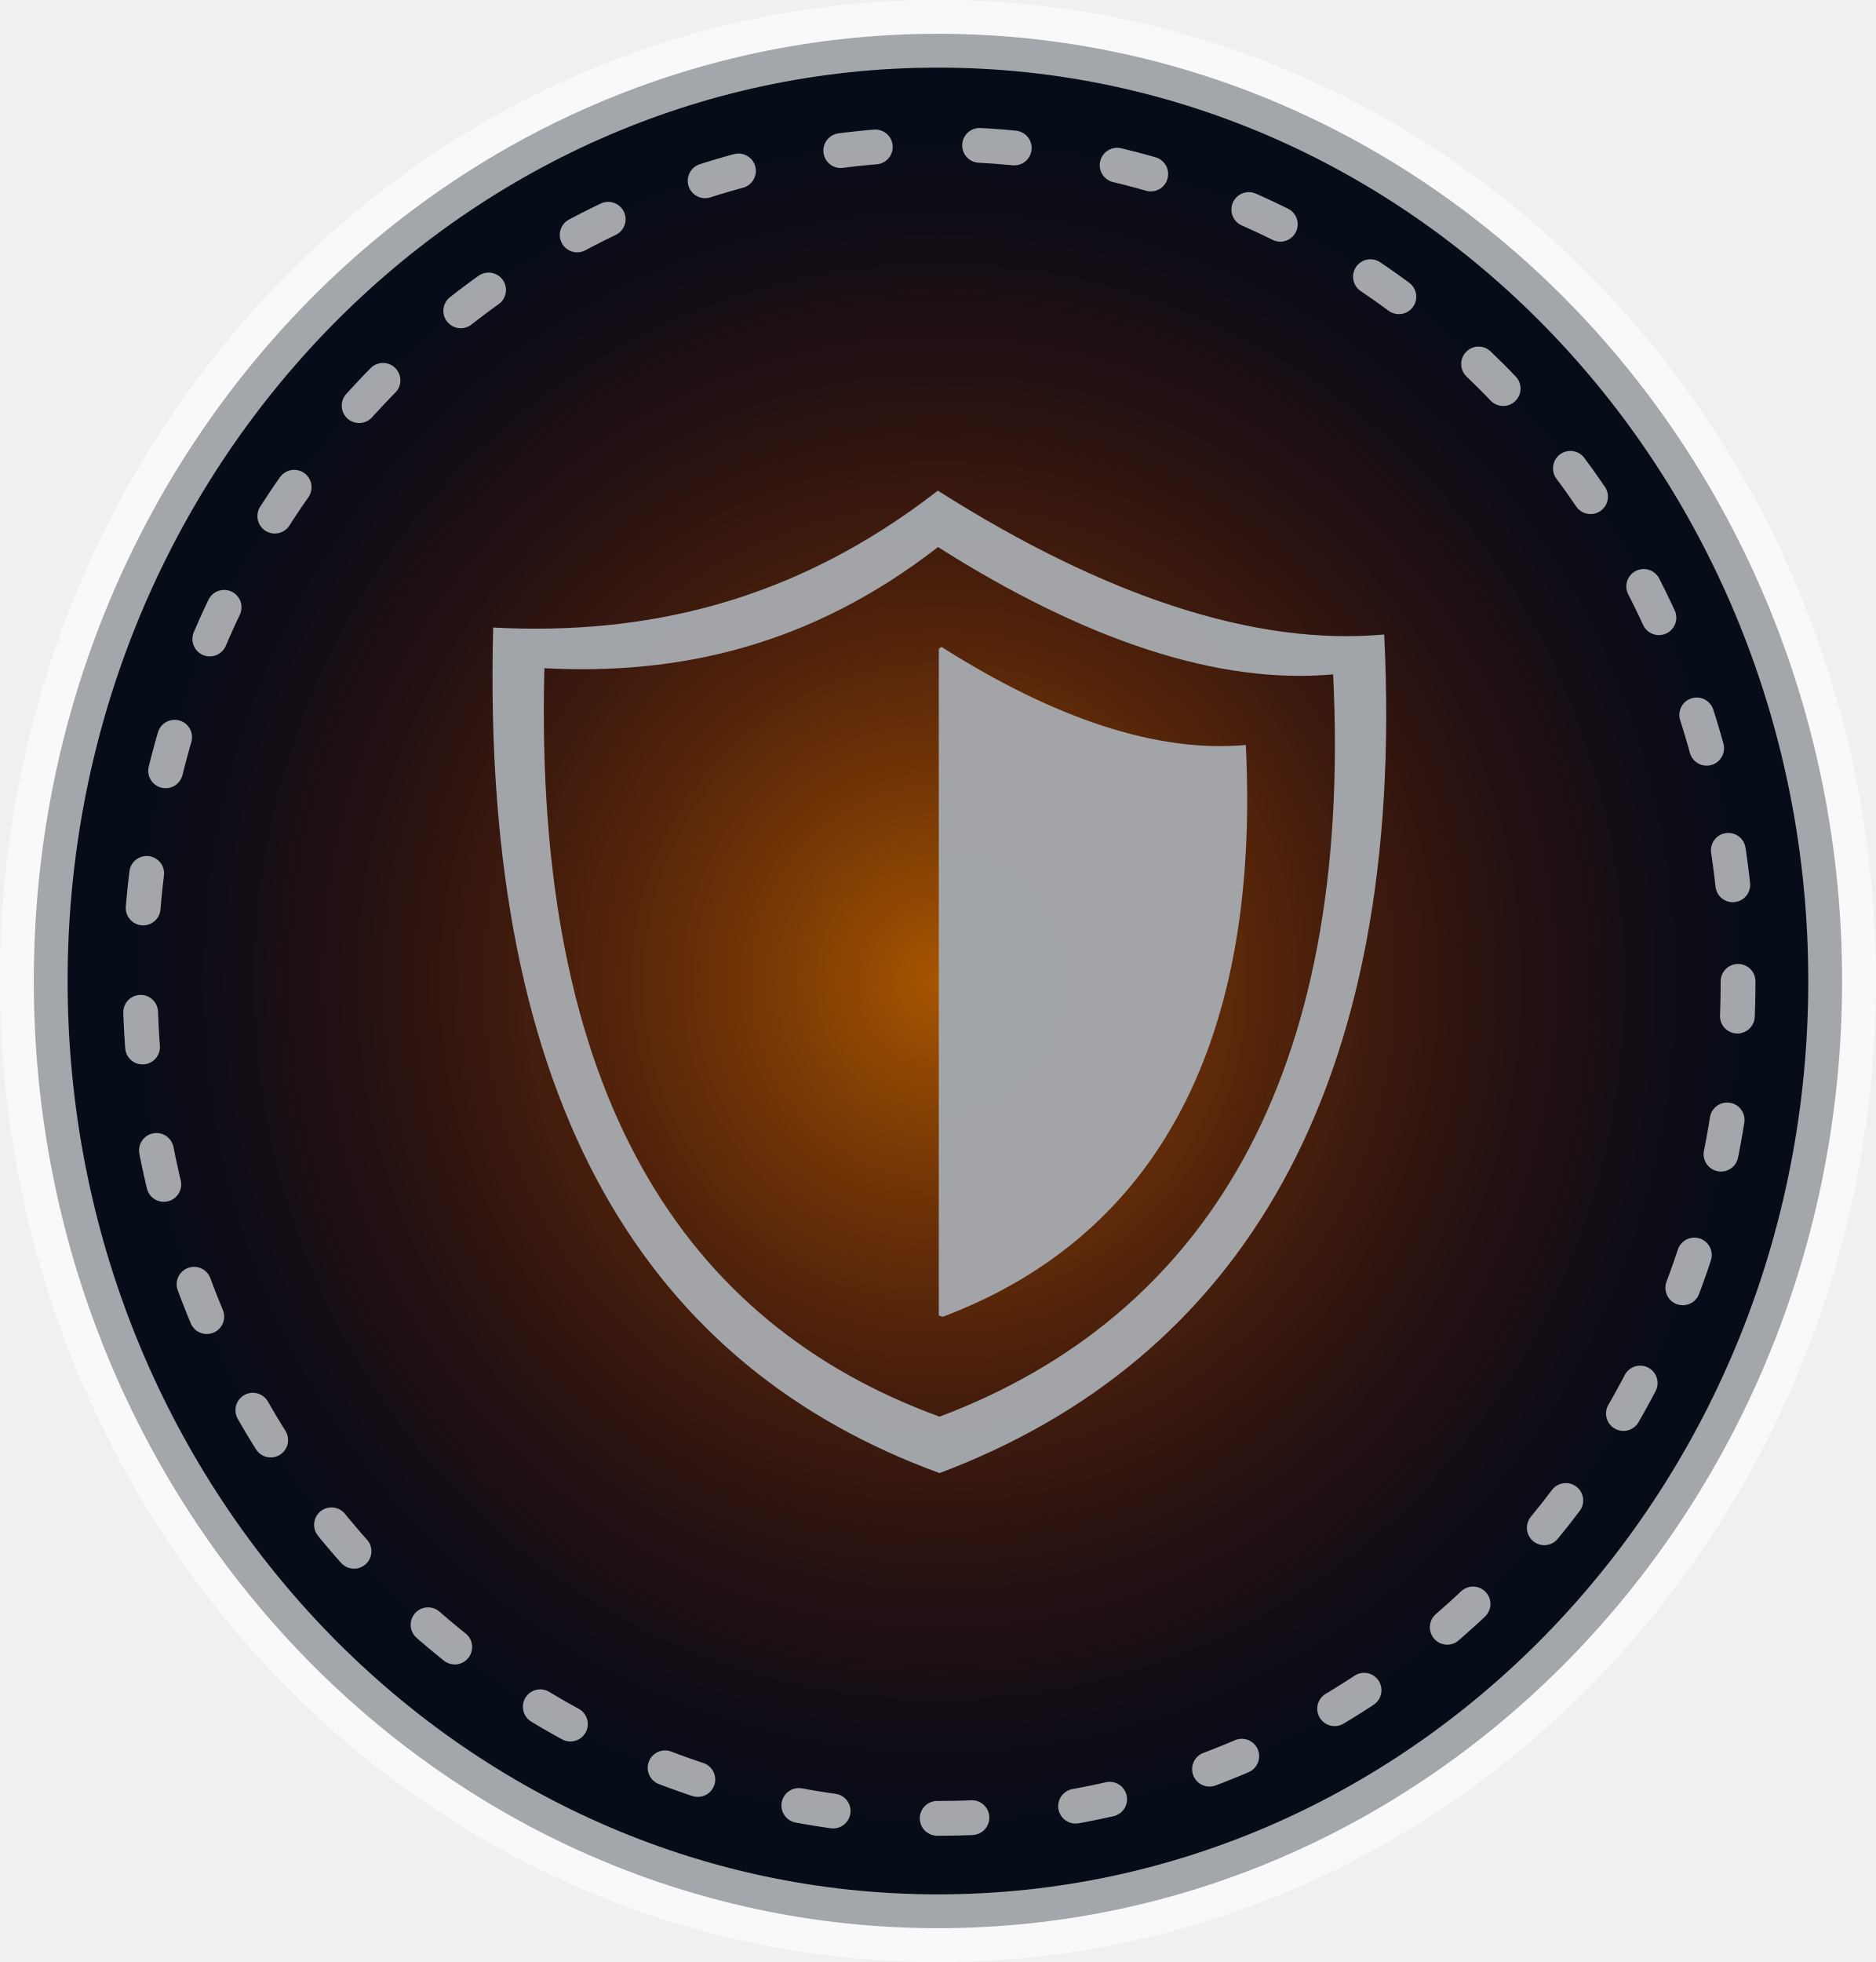
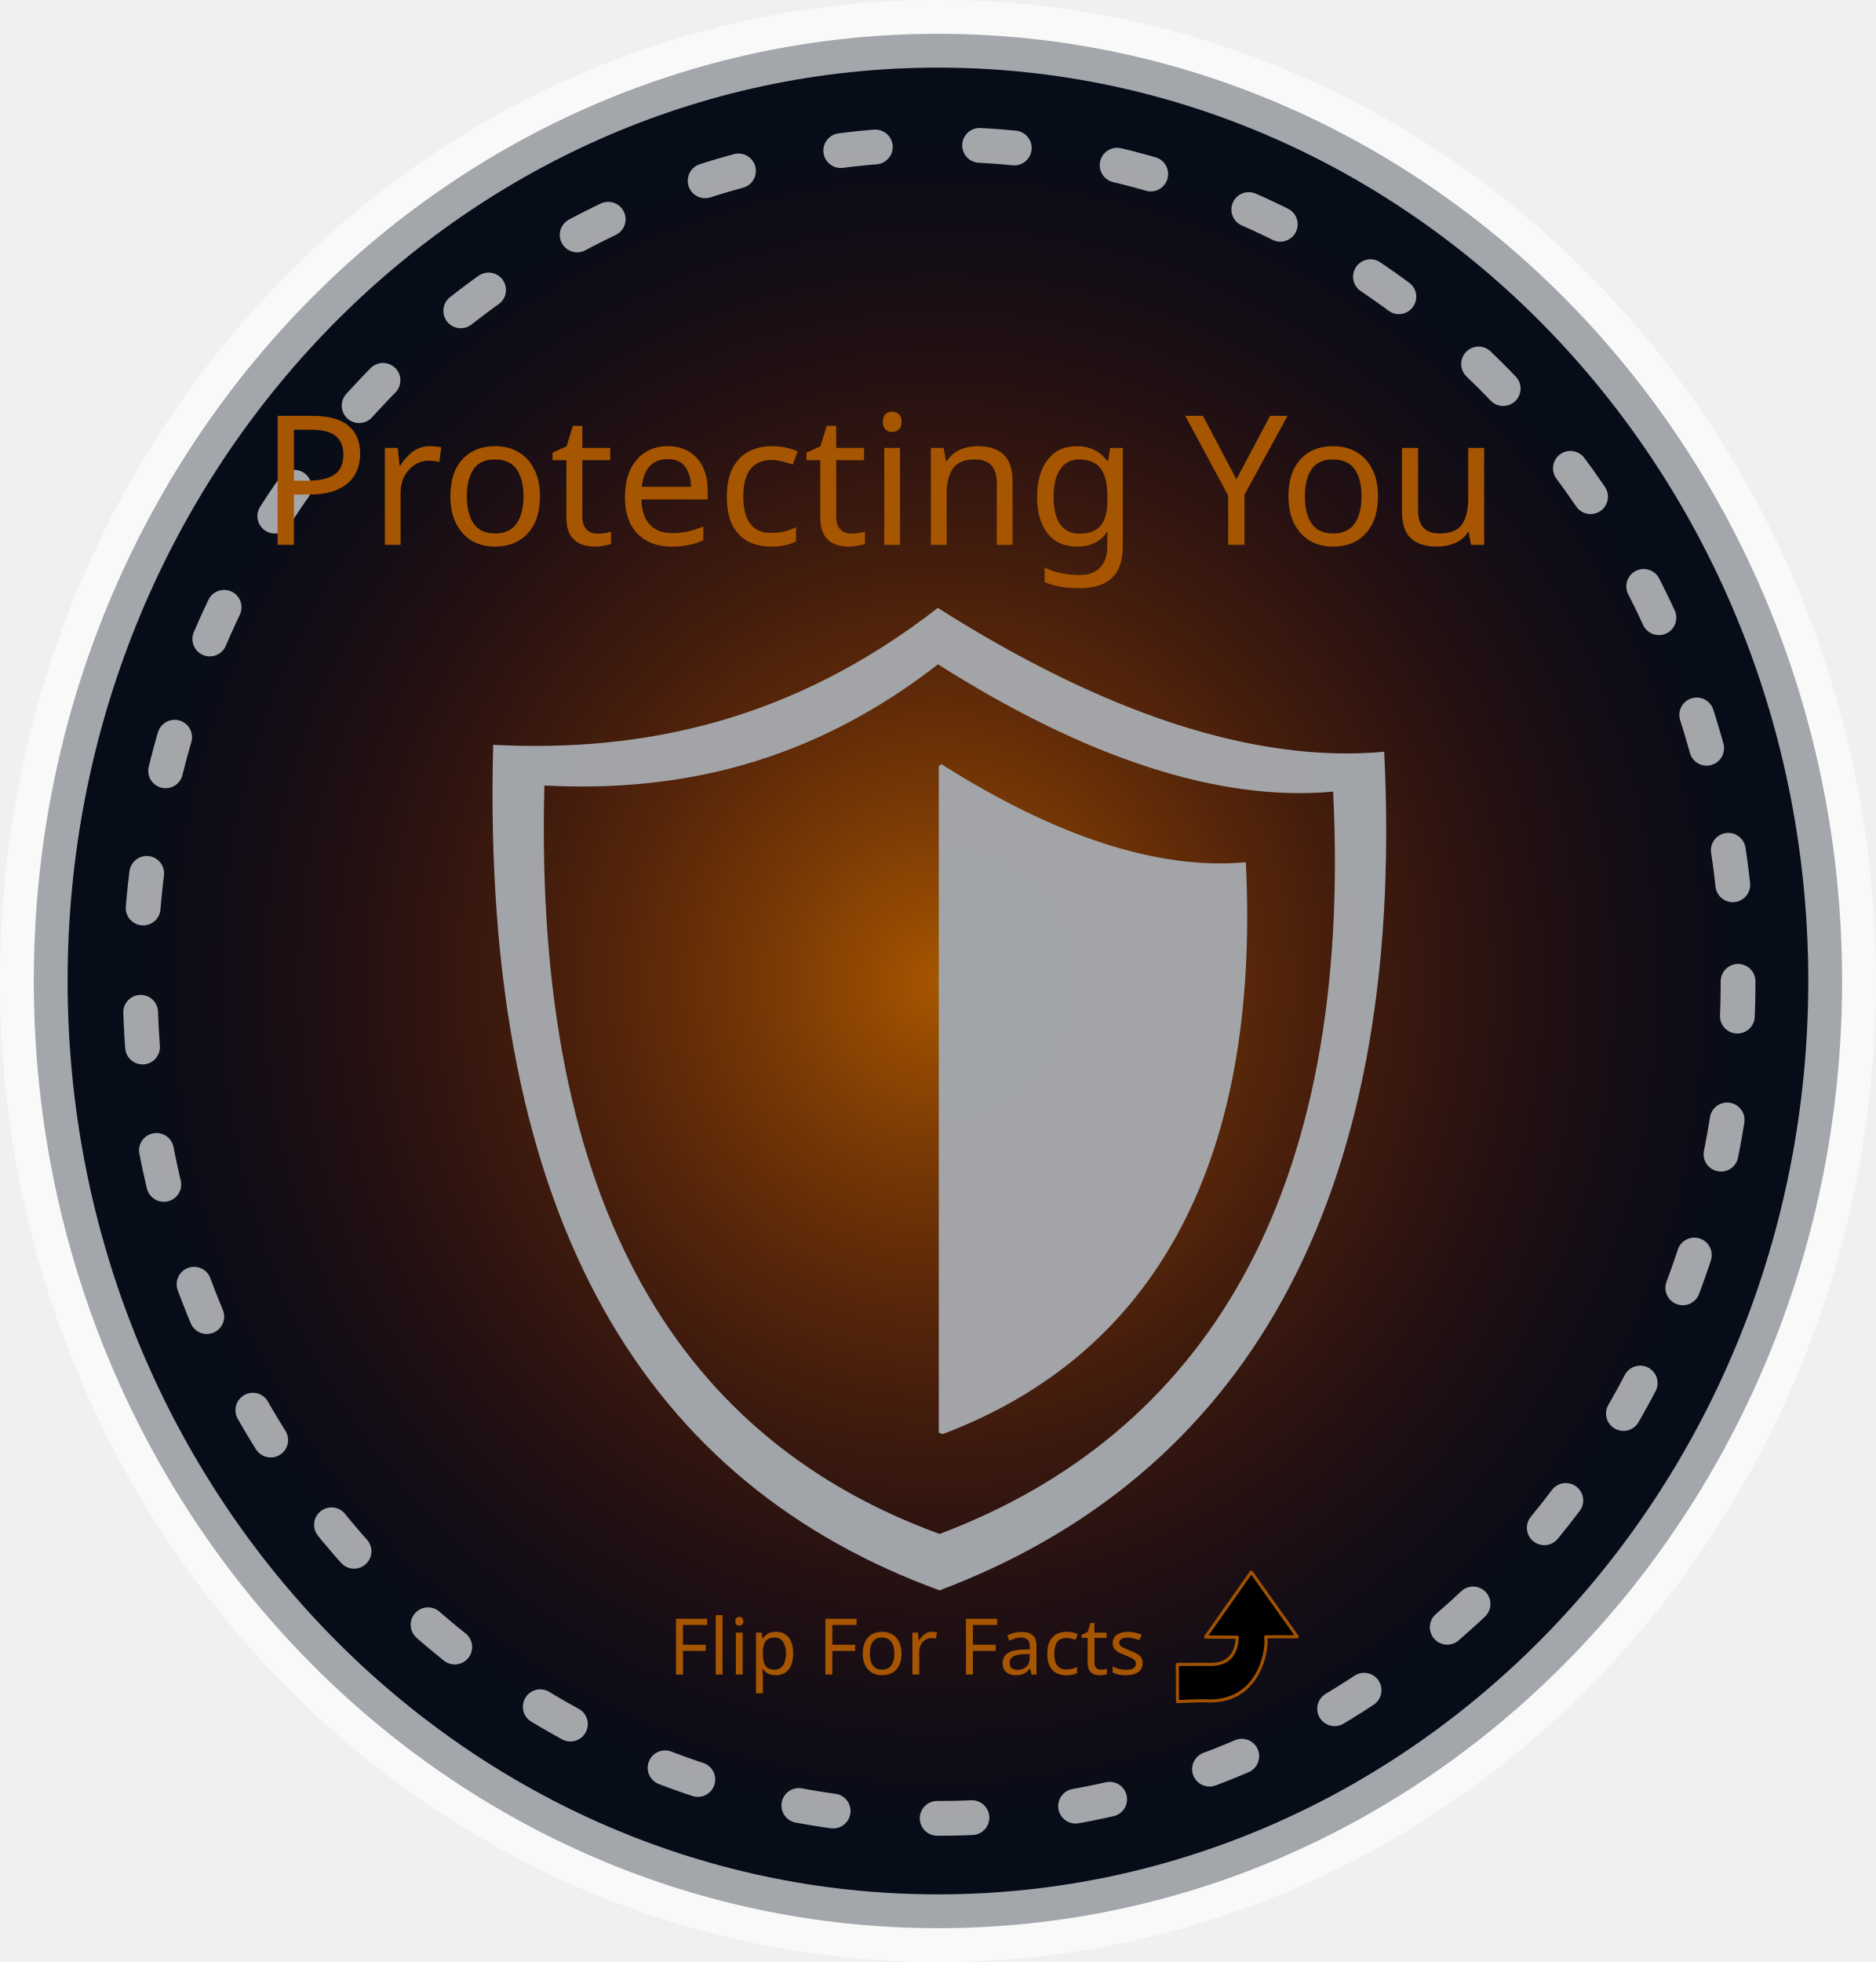
<svg xmlns="http://www.w3.org/2000/svg" xmlns:xlink="http://www.w3.org/1999/xlink" width="167.234mm" height="174.87mm" viewBox="0 0 167.234 174.87" version="1.1" id="svg1" xml:space="preserve">
  <defs id="defs1">
    <linearGradient id="linearGradient1">
      <stop style="stop-color:#a75600;stop-opacity:1;" offset="0" id="stop1" />
      <stop style="stop-color:#5b0202;stop-opacity:0;" offset="1" id="stop2" />
    </linearGradient>
    <radialGradient xlink:href="#linearGradient1" id="radialGradient2" cx="208.788" cy="142.072" fx="208.788" fy="142.072" r="36.208" gradientTransform="matrix(1,0,0,1.046042,0,-6.54121)" gradientUnits="userSpaceOnUse" />
    <style id="style1">.cls-1{fill-rule:evenodd;}</style>
  </defs>
  <g id="g21-1" transform="matrix(2.00937,0,0,2.00937,-335.788,-197.9622)" style="stroke:#ffffff;stroke-opacity:0.63">
    <ellipse style="fill:#010814;fill-opacity:0.976;stroke:#ffffff;stroke-width:3;stroke-linecap:round;stroke-linejoin:round;stroke-dasharray:none;stroke-opacity:0.63" id="path19-8-8" cx="208.725" cy="142.033" rx="40.114" ry="42.014" />
    <ellipse style="fill:url(#radialGradient2);fill-opacity:1;stroke:#ffffff;stroke-width:1.543;stroke-linecap:round;stroke-linejoin:round;stroke-dasharray:1.543, 4.63;stroke-dashoffset:0;stroke-opacity:0.63" id="path19-9" cx="208.776" cy="142.048" rx="35.448" ry="37.127" />
  </g>
-   <path fill-rule="evenodd" clip-rule="evenodd" d="M 83.607,43.731 C 98.463,53.148 111.884,57.603 123.402,56.55 125.414,97.237 110.388,121.266 83.761,131.294 58.047,121.908 42.837,98.913 43.966,55.932 57.487,56.64 70.752,53.717 83.607,43.731 Z m 0.321,13.926 c 10.131,6.421 19.283,9.459 27.138,8.742 1.372,27.745 -8.875,44.131 -27.032,50.969 -0.115,-0.042 -0.227,-0.086 -0.341,-0.128 V 57.837 Z m -0.305,-8.899 c 13.15,8.335 25.03,12.279 35.226,11.347 1.78,36.015 -11.52,57.285 -35.089,66.161 C 60.999,117.958 47.534,97.605 48.533,59.558 60.503,60.185 72.245,57.598 83.623,48.758 Z" id="path1" style="stroke-width:0.713;fill:#a2a5a9;fill-opacity:0.992;stroke:none;stroke-opacity:1" />
+   <path fill-rule="evenodd" clip-rule="evenodd" d="M 83.607,54.183 C 98.463,63.6 111.884,68.055 123.402,67.002 125.414,107.689 110.388,131.718 83.761,141.746 58.047,132.36 42.837,109.365 43.966,66.385 57.487,67.092 70.752,64.169 83.607,54.183 Z m 0.321,13.926 c 10.131,6.421 19.283,9.459 27.138,8.742 1.372,27.745 -8.875,44.131 -27.032,50.969 -0.115,-0.042 -0.227,-0.086 -0.341,-0.128 V 68.289 Z m -0.305,-8.899 c 13.15,8.335 25.03,12.279 35.226,11.347 1.78,36.015 -11.52,57.285 -35.089,66.161 C 60.999,128.41 47.534,108.057 48.533,70.01 60.503,70.637 72.245,68.05 83.623,59.21 Z" id="path1" style="fill:#a2a5a9;fill-opacity:0.992;stroke:none;stroke-width:0.713;stroke-opacity:1" />
+   <text xml:space="preserve" style="font-style:normal;font-variant:normal;font-weight:normal;font-stretch:normal;font-size:16.108px;line-height:1.2;font-family:'Poiret One';-inkscape-font-specification:'Poiret One';text-align:center;letter-spacing:0px;word-spacing:0px;writing-mode:lr-tb;direction:ltr;text-anchor:middle;fill:#a75600;fill-opacity:0.992;stroke-width:2.186;stroke-linecap:round;stroke-linejoin:round;stroke-dasharray:2.186, 6.558;stroke:none;stroke-opacity:1" x="84.712" y="48.562" id="text4">
+     <tspan id="tspan3-8" style="font-style:normal;font-variant:normal;font-weight:normal;font-stretch:normal;font-size:16.108px;font-family:'Poiret One';-inkscape-font-specification:'Poiret One, Normal';font-variant-ligatures:normal;font-variant-caps:normal;font-variant-numeric:normal;font-variant-east-asian:normal;fill:#a75600;fill-opacity:0.992;stroke-width:2.186;stroke:none;stroke-opacity:1" x="84.712" y="48.562">Protecting You</tspan>
+   </text>
+   <text xml:space="preserve" style="font-style:normal;font-variant:normal;font-weight:normal;font-stretch:normal;font-size:6.974px;line-height:1.2;font-family:'Poiret One';-inkscape-font-specification:'Poiret One';text-align:center;letter-spacing:0px;word-spacing:0px;writing-mode:lr-tb;direction:ltr;text-anchor:middle;fill:#a75600;fill-opacity:0.992;stroke-width:0.946;stroke-linecap:round;stroke-linejoin:round;stroke-dasharray:0.946, 2.839" x="83.605" y="149.247" id="text4-4">
+     <tspan id="tspan3-8-5" style="font-style:normal;font-variant:normal;font-weight:normal;font-stretch:normal;font-size:6.974px;font-family:'Poiret One';-inkscape-font-specification:'Poiret One, Normal';font-variant-ligatures:normal;font-variant-caps:normal;font-variant-numeric:normal;font-variant-east-asian:normal;fill:#a75600;fill-opacity:0.992;stroke-width:0.946" x="83.605" y="149.247">Flip For Facts</tspan>
+   </text>
+   <path id="path2" style="fill:#000000;fill-opacity:0.992;stroke:#a05101;stroke-width:0.279;stroke-linecap:round;stroke-linejoin:round;stroke-dasharray:none;stroke-opacity:1" d="m 111.552,140.117 -4.081,5.787 2.832,0.022 c -0.08,1.706 -0.963,2.511 -2.648,2.414 l -2.692,0.008 c -0.004,-0.096 0.01,3.312 0.01,3.312 0,0 2.135,-0.089 2.456,-0.069 4.986,0.318 5.633,-4.852 5.402,-5.703 l 2.823,-0.009 z" />
</svg>
